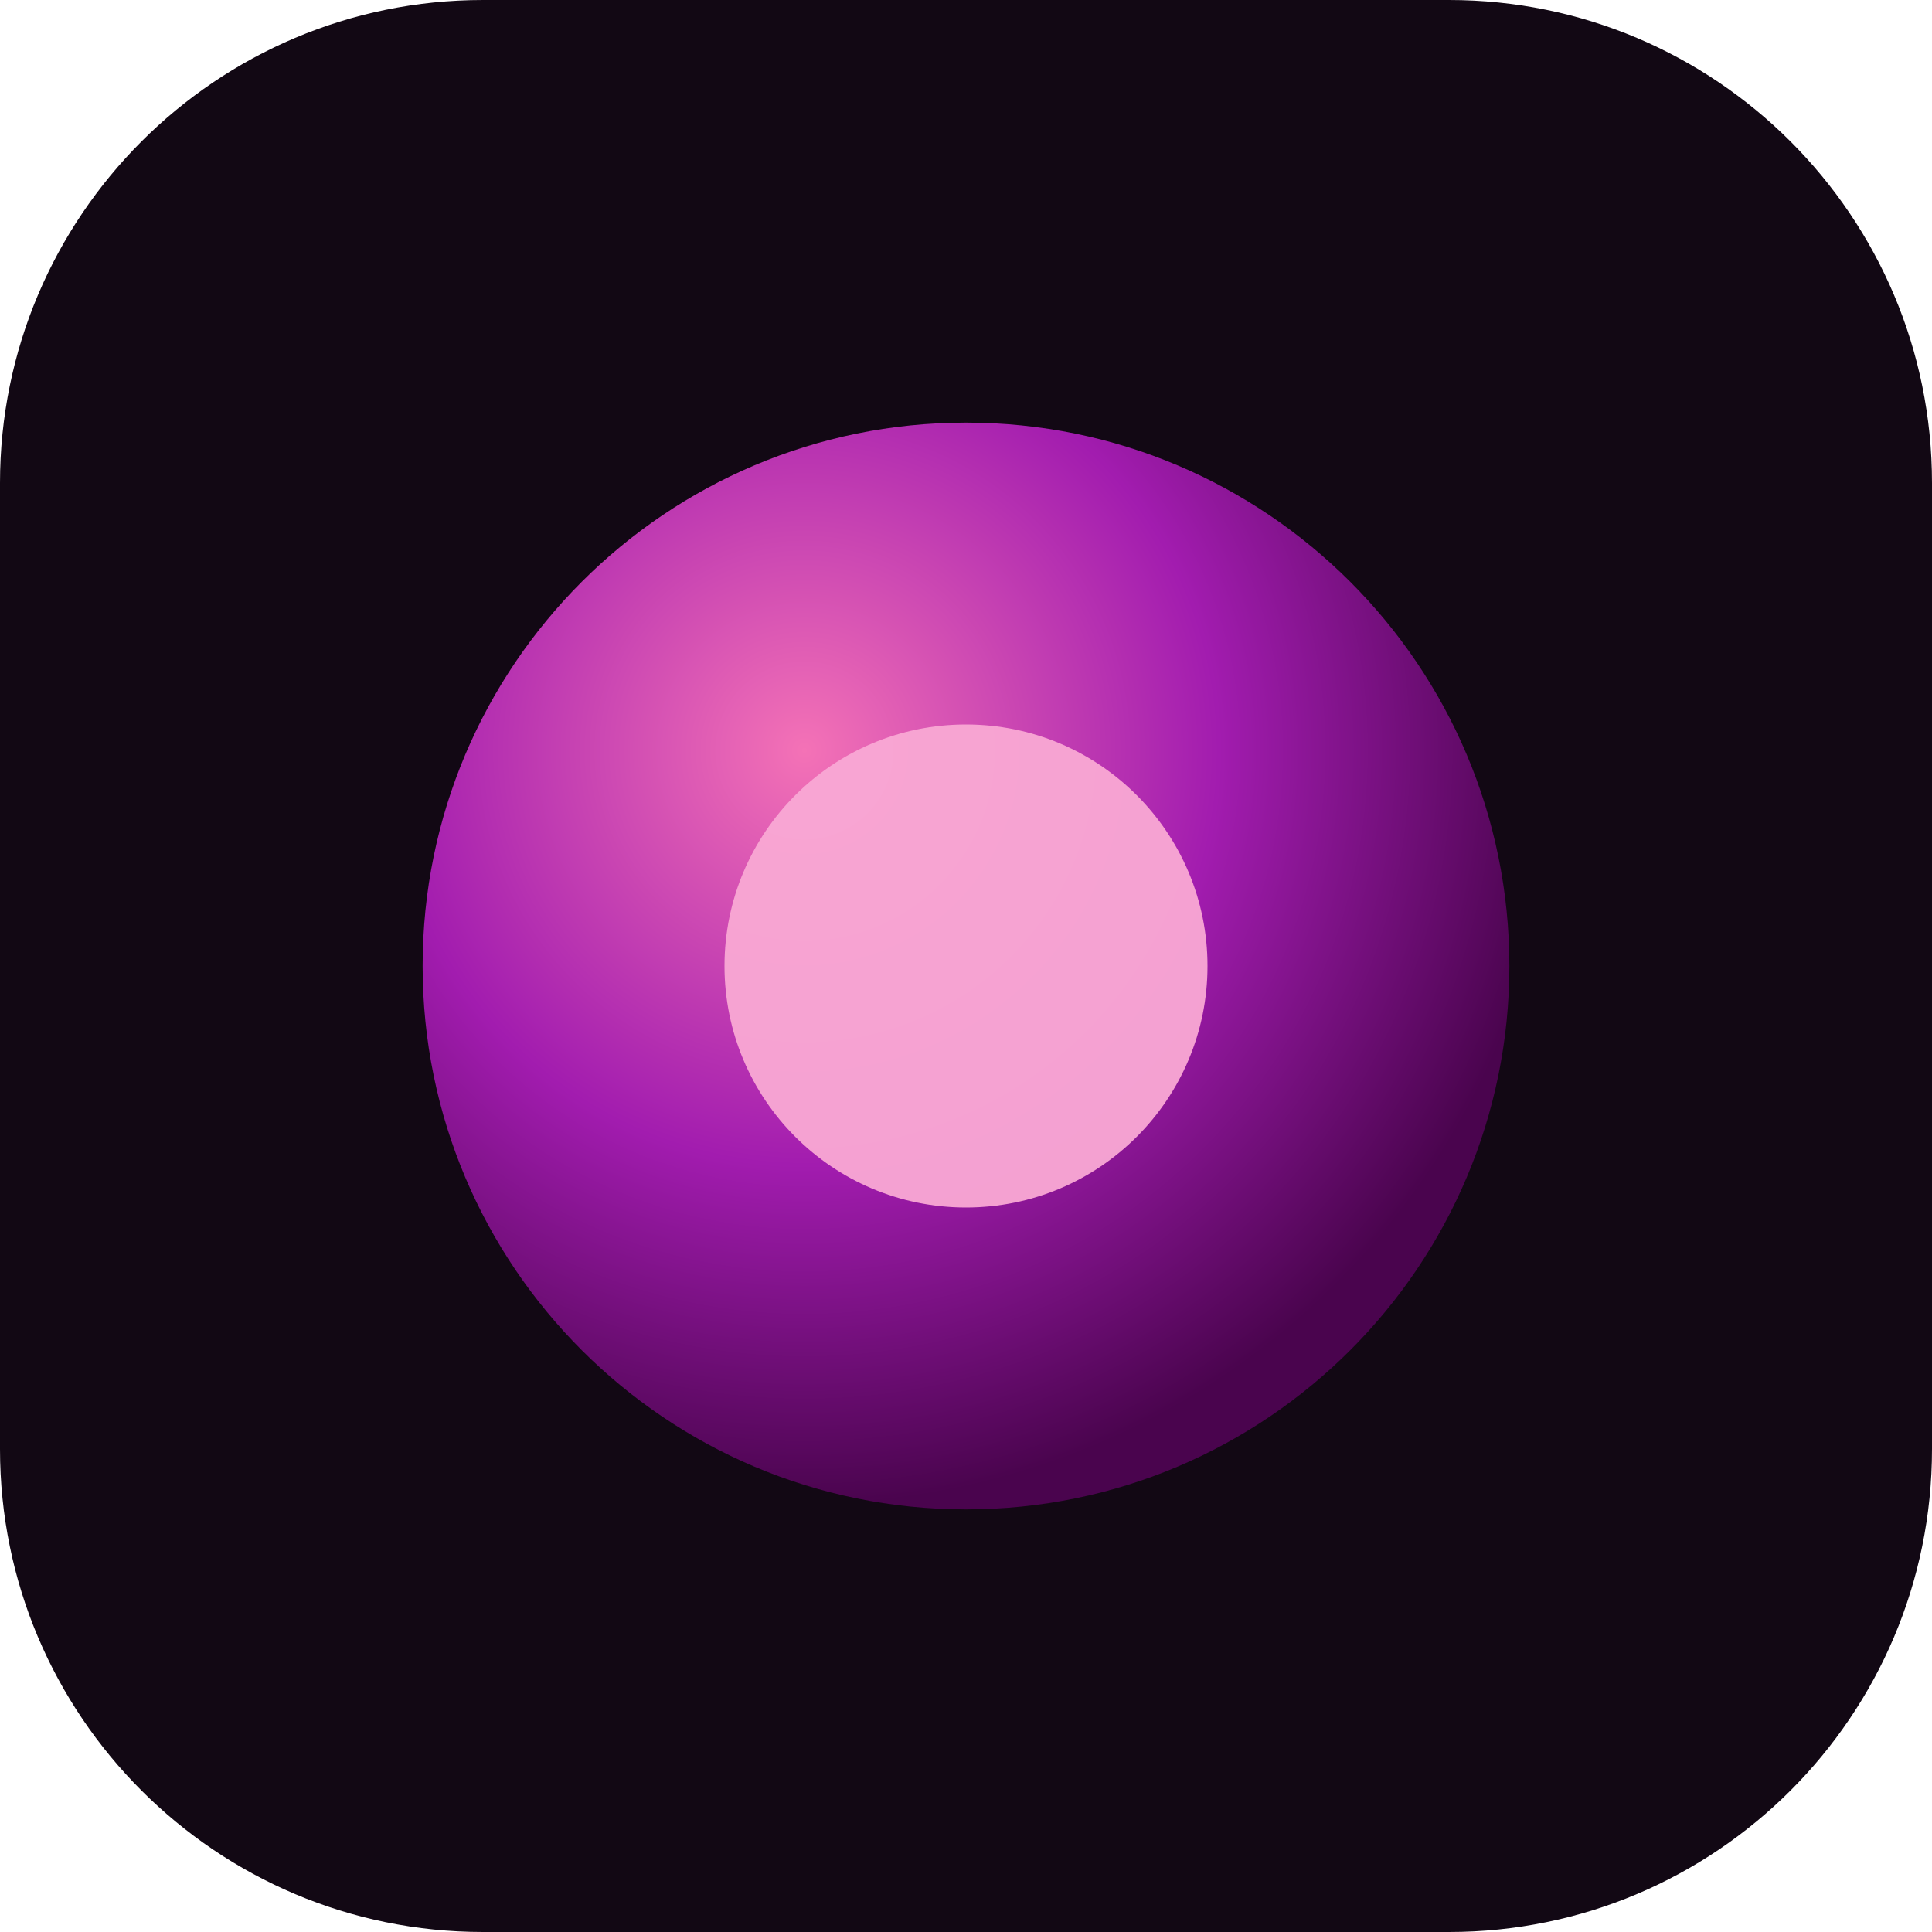
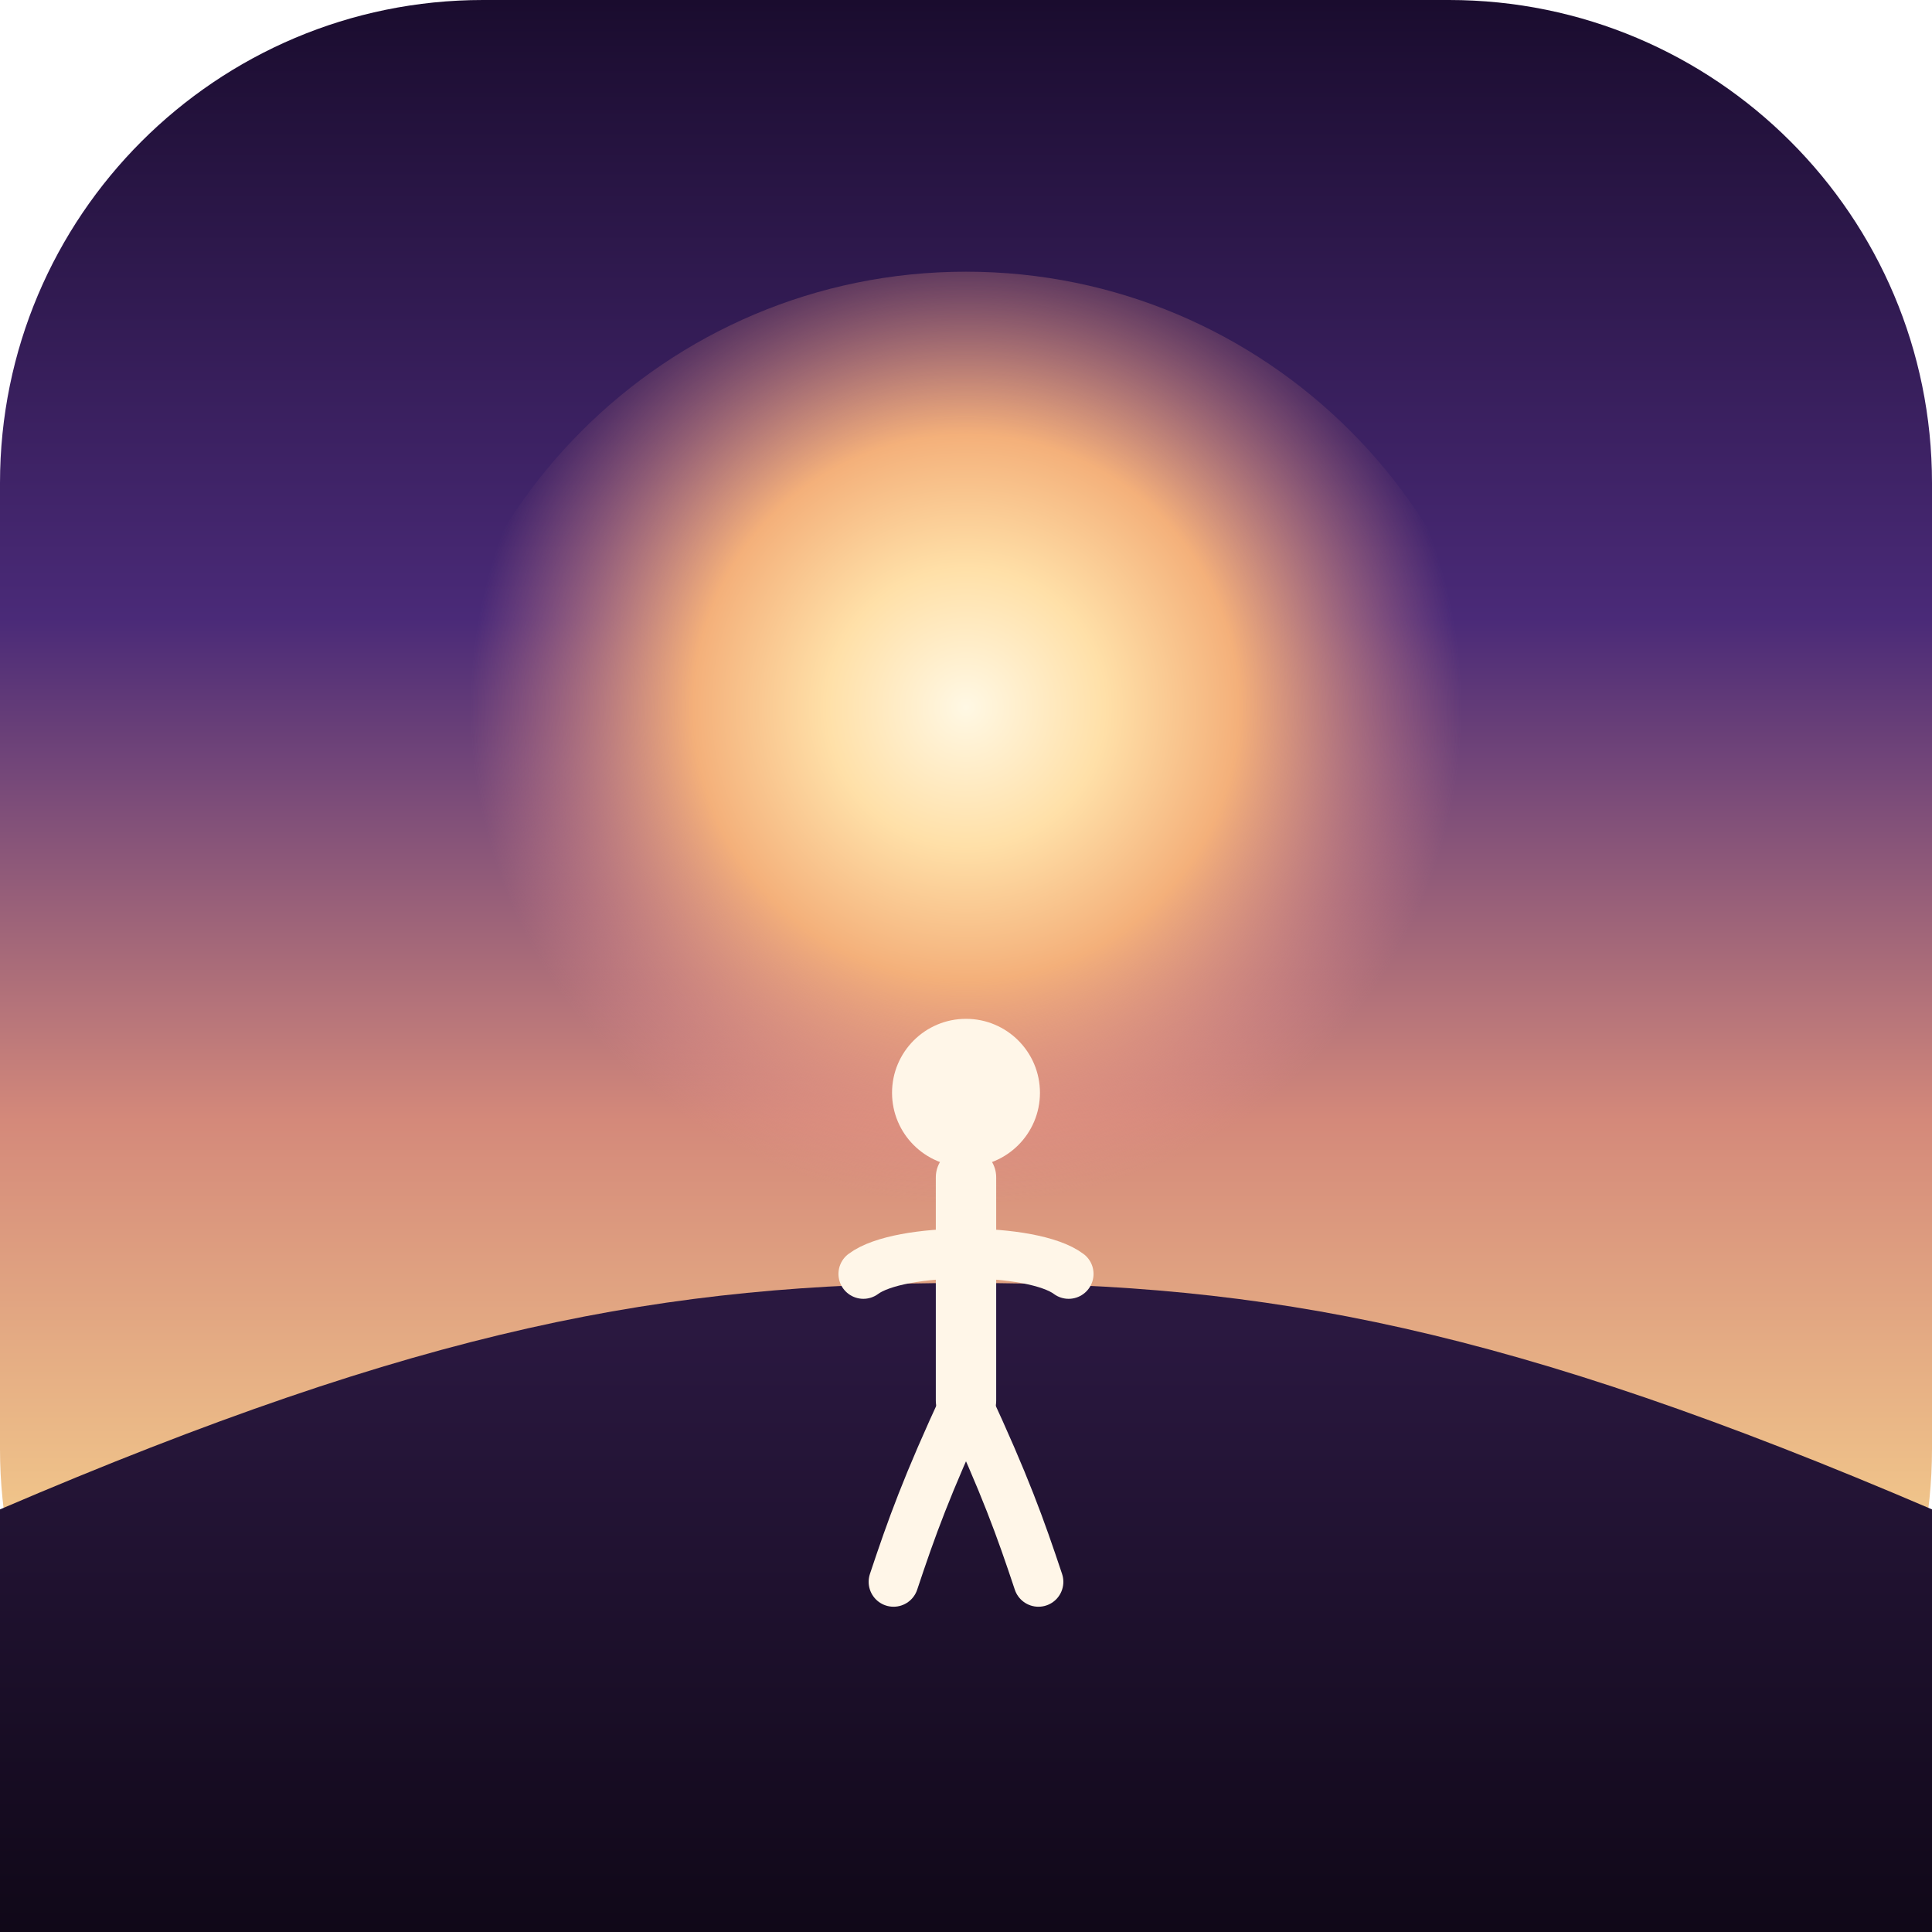
<svg xmlns="http://www.w3.org/2000/svg" viewBox="0 0 64 64" fill="none">
-   <rect width="64" height="64" rx="16" fill="#120814" />
-   <circle cx="32" cy="32" r="18" fill="url(#g)" />
-   <circle cx="32" cy="32" r="8" fill="#F9A8D4" opacity="0.95" />
  <defs>
-     <radialGradient id="g" cx="35%" cy="30%" r="70%">
-       <stop offset="0%" stop-color="#F472B6" />
-       <stop offset="55%" stop-color="#A21CAF" />
-       <stop offset="100%" stop-color="#4A044E" />
+     <linearGradient id="sky" x1="32" y1="0" x2="32" y2="64" gradientUnits="userSpaceOnUse">
+       <stop offset="0%" stop-color="#1A0C2E" />
+       <stop offset="32%" stop-color="#4A2A78" />
+       <stop offset="58%" stop-color="#D4897A" />
+       <stop offset="78%" stop-color="#F0C48A" />
+       <stop offset="100%" stop-color="#F6D7A8" />
+     </linearGradient>
+     <radialGradient id="sun" cx="50%" cy="40%" r="46%">
+       <stop offset="0%" stop-color="#FFF8E4" />
+       <stop offset="28%" stop-color="#FFE0A8" />
+       <stop offset="55%" stop-color="#F4B07A" />
+       <stop offset="100%" stop-color="#E89090" stop-opacity="0" />
    </radialGradient>
+     <linearGradient id="hill" x1="32" y1="44" x2="32" y2="64" gradientUnits="userSpaceOnUse">
+       <stop offset="0%" stop-color="#2A1840" />
+       <stop offset="100%" stop-color="#100818" />
+     </linearGradient>
  </defs>
+   <rect width="64" height="64" rx="16" fill="url(#sky)" />
+   <circle cx="32" cy="27" r="18" fill="url(#sun)" />
+   <path d="M0 50C14 44 22 42.5 32 42.5C42 42.5 50 44 64 50V64H0V50Z" fill="url(#hill)" />
+   <circle cx="32" cy="36.2" r="2.45" fill="#FFF6E8" />
+   <path d="M32 39V46.4" stroke="#FFF6E8" stroke-width="2" stroke-linecap="round" />
+   <path d="M28.6 42.2C29.8 41.3 34.2 41.3 35.4 42.2" stroke="#FFF6E8" stroke-width="1.65" stroke-linecap="round" />
+   <path d="M32 46.4C30.7 49.2 30.2 50.6 29.6 52.4" stroke="#FFF6E8" stroke-width="1.65" stroke-linecap="round" />
+   <path d="M32 46.4C33.3 49.2 33.8 50.6 34.4 52.4" stroke="#FFF6E8" stroke-width="1.65" stroke-linecap="round" />
</svg>
